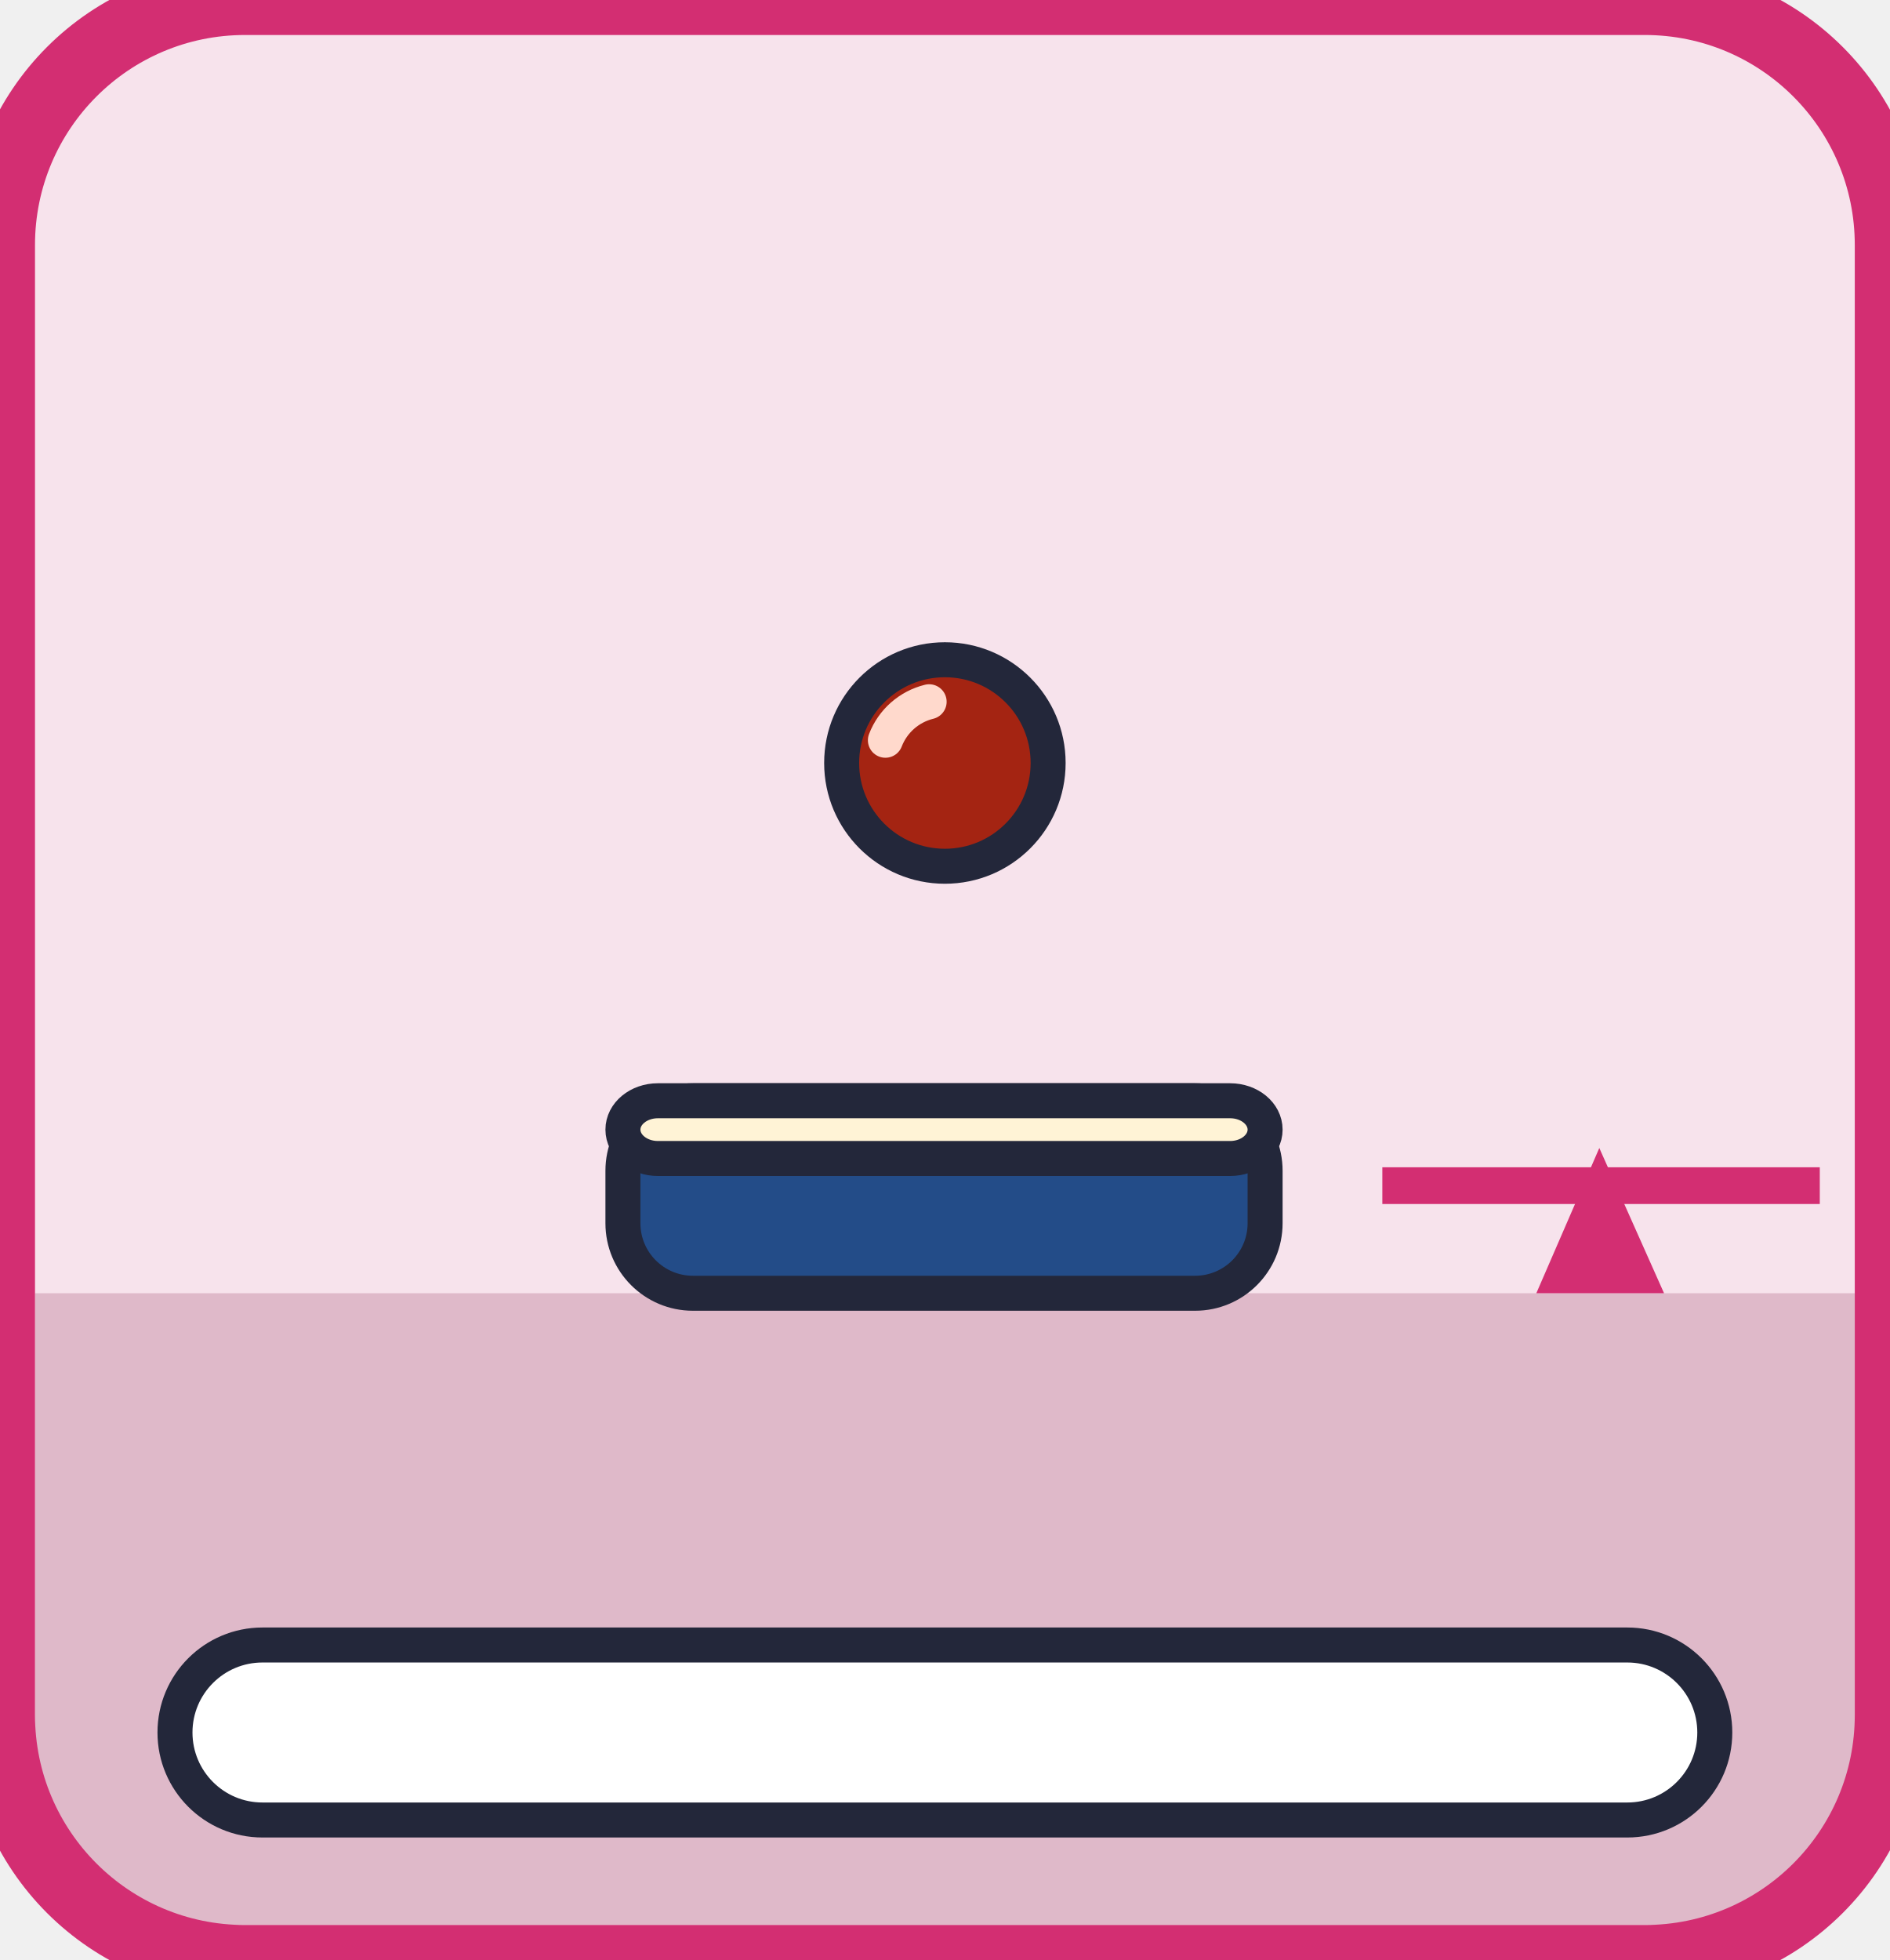
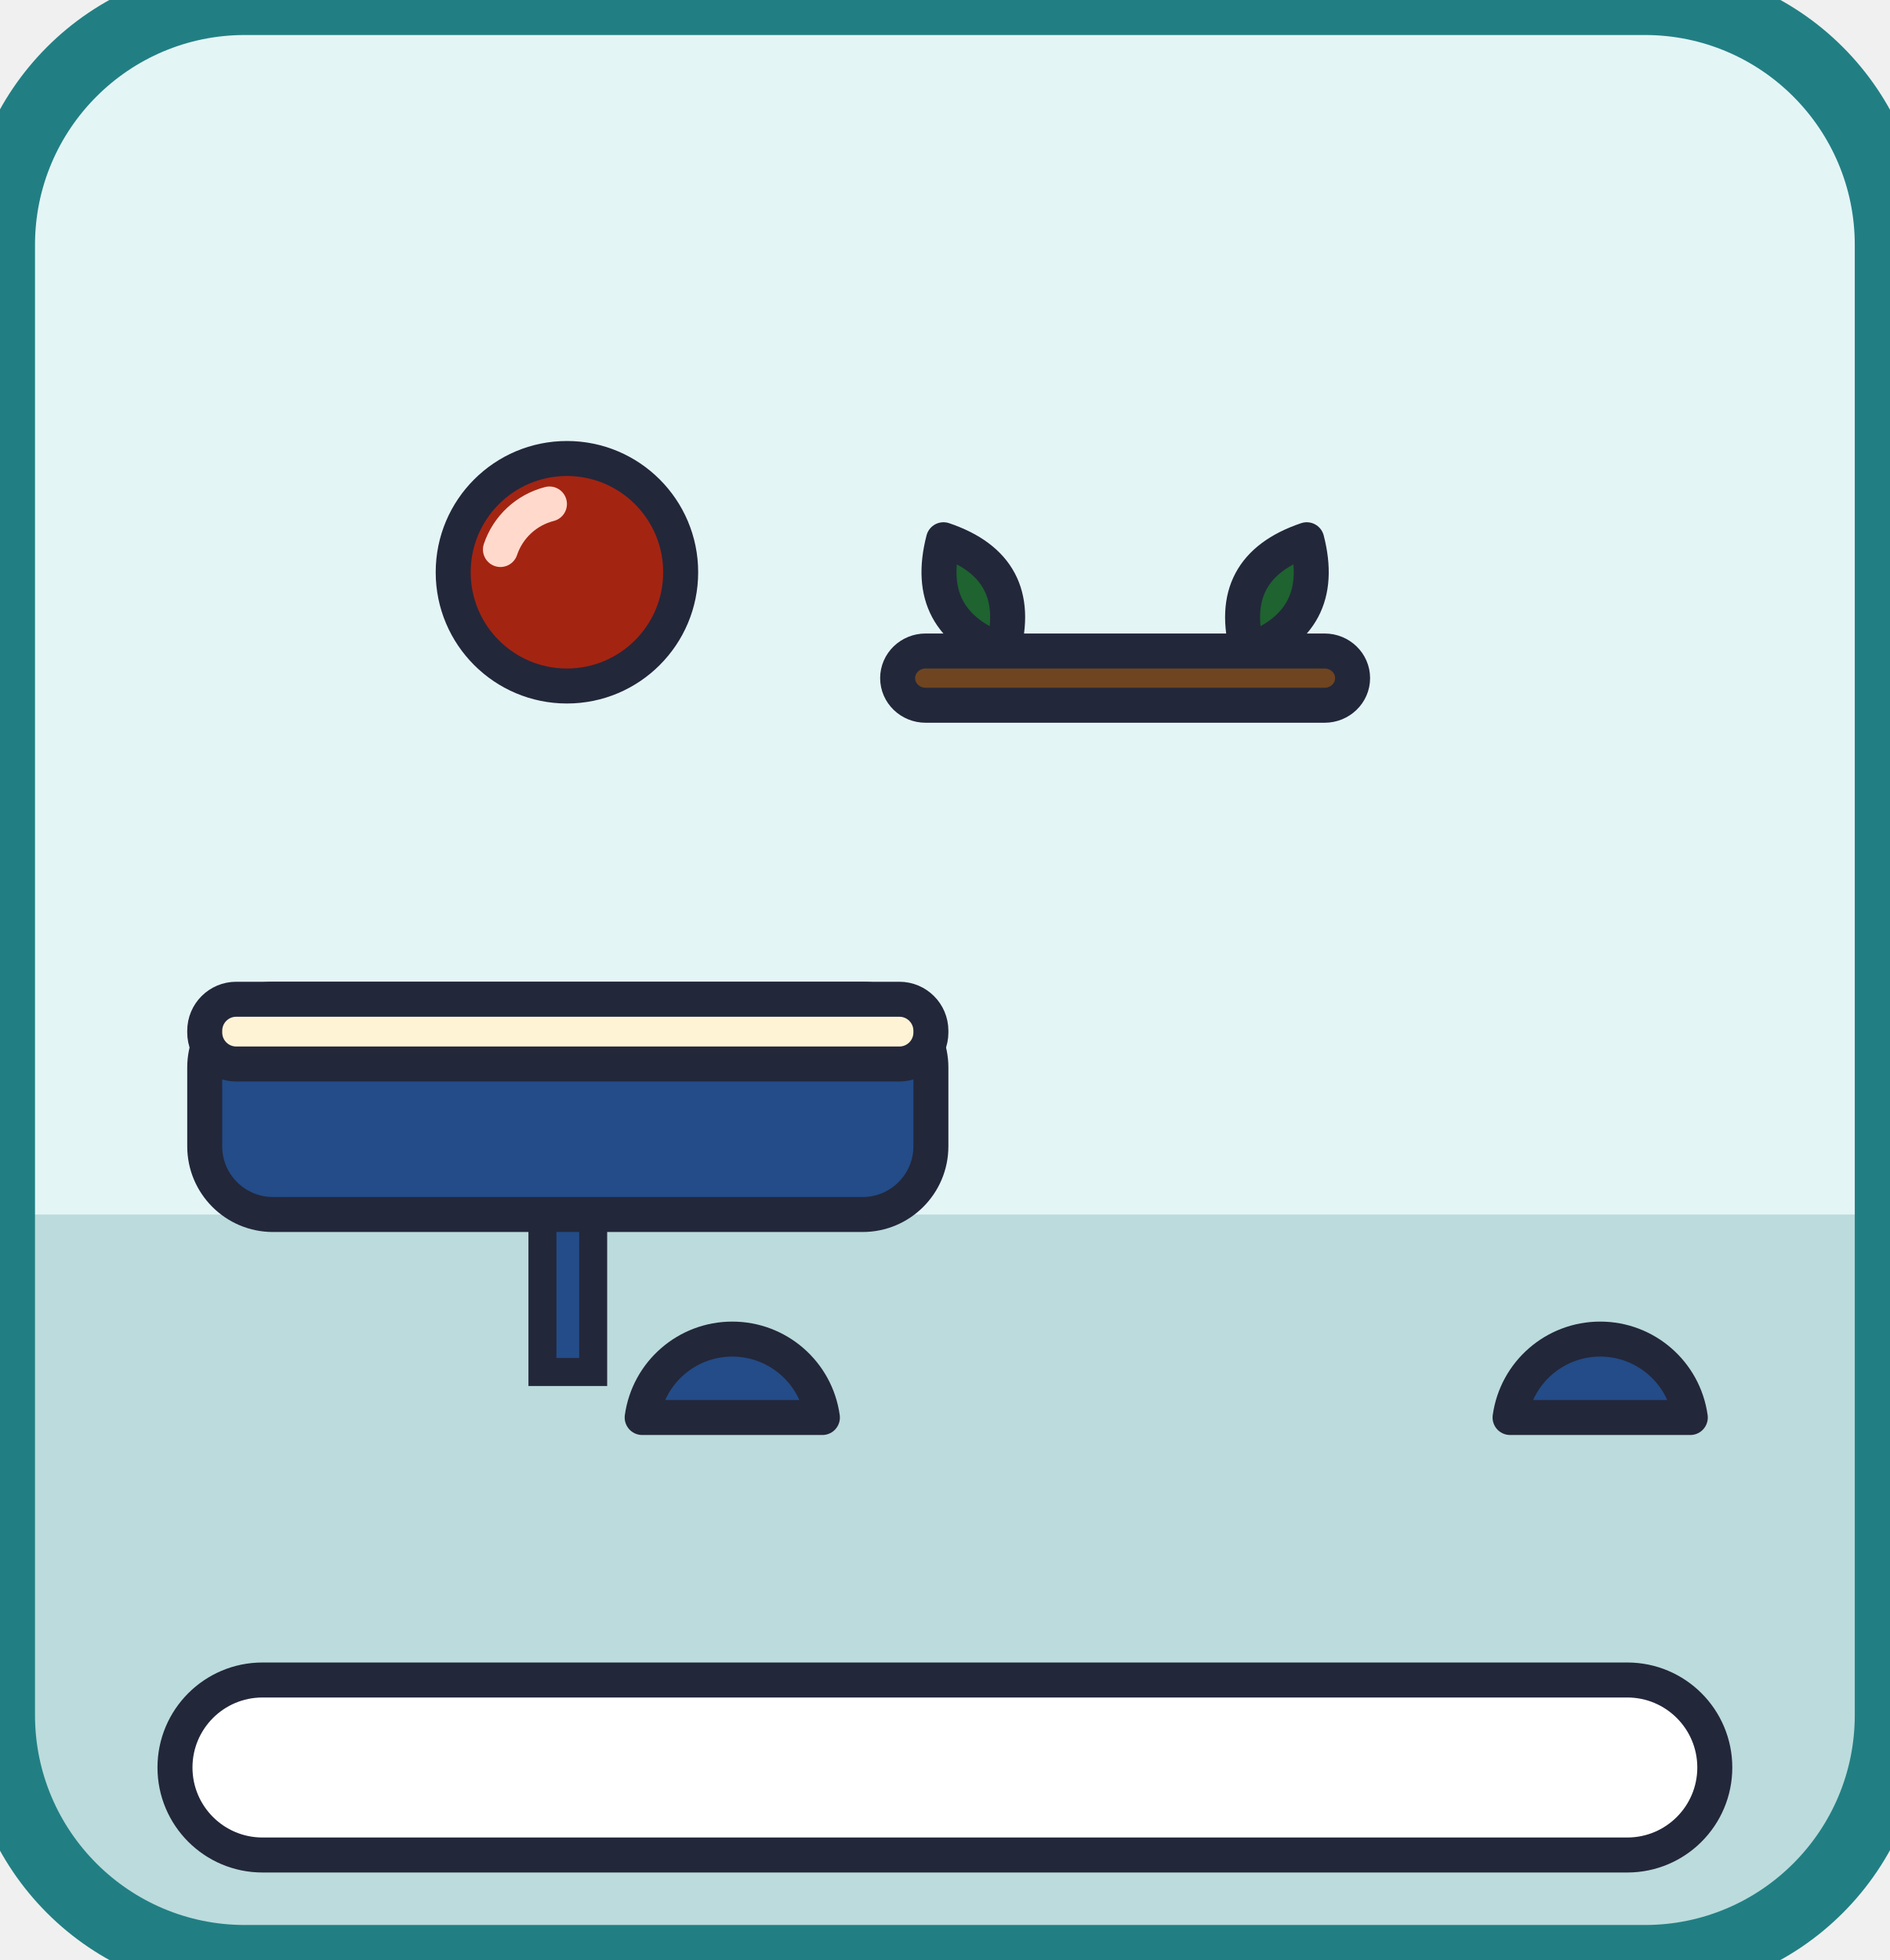
<svg xmlns="http://www.w3.org/2000/svg" viewBox="0 0 108 112">
  <clipPath id="lc06">
    <rect x="0" y="0" width="108" height="112" rx="14" />
  </clipPath>
-   <rect x="0" y="0" width="108" height="112" rx="14" fill="#F7E3EC" />
+   <rect x="0" y="0" width="108" height="112" rx="14" fill="#E4F5F6" />
  <g clip-path="url(#lc06)">
-     <rect x="2" y="73.9" width="104" height="36.1" fill="#DFB9C9" />
-     <rect x="79" y="66.7" width="25" height="2.1" fill="#D32E72" />
-     <polygon points="87.8,73.9 95.1,73.9 91.4,65.6" fill="#D32E72" />
-     <ellipse cx="54" cy="43.6" rx="5.9" ry="5.9" fill="#A42412" stroke="#23273A" stroke-width="2" />
-     <path d="M50.6 42.3 A3.6 3.6 0 0 1 53.1 40.1" fill="none" stroke="#FFD9CC" stroke-width="2" stroke-linecap="round" />
-     <rect x="35.6" y="62.9" width="36.7" height="11" rx="4" fill="#234C88" stroke="#23273A" stroke-width="2" />
-     <rect x="35.6" y="62.9" width="36.7" height="3.3" rx="2" fill="#FFF3D6" stroke="#23273A" stroke-width="2" />
+     <rect x="0" y="69.4" width="108" height="42.6" fill="#BCDBDC" />
+     <path d="M36.7 81 A5.2 5.2 0 0 1 47 81 Z" fill="#234C88" stroke="#23273A" stroke-width="2" stroke-linejoin="round" />
+     <path d="M86.3 81 A5.2 5.2 0 0 1 96.6 81 Z" fill="#234C88" stroke="#23273A" stroke-width="2" stroke-linejoin="round" />
+     <rect x="31" y="67.4" width="2.9" height="11" fill="#234C88" stroke="#23273A" stroke-width="1.6" />
+     <rect x="11.7" y="57.1" width="41.5" height="12.3" rx="3.9" fill="#234C88" stroke="#23273A" stroke-width="2" />
+     <rect x="11.7" y="57.1" width="41.5" height="3.7" rx="1.8" fill="#FFF3D6" stroke="#23273A" stroke-width="2" />
+     <ellipse cx="32.4" cy="32.7" rx="6.5" ry="6.5" fill="#A42412" stroke="#23273A" stroke-width="2" />
+     <path d="M28.6 31.4 A4 4 0 0 1 31.4 28.8" fill="none" stroke="#FFD9CC" stroke-width="2" stroke-linecap="round" />
+     <path transform="rotate(-28 57.3 37.2)" d="M57.3 37.2 Q60.7 33.6 57.3 30 Q54 33.6 57.3 37.2 Z" fill="#1E6330" stroke="#23273A" stroke-width="2" stroke-linejoin="round" />
+     <path transform="rotate(28 71.3 37.2)" d="M71.3 37.2 Q74.6 33.6 71.3 30 Q67.9 33.6 71.3 37.2 Z" fill="#1E6330" stroke="#23273A" stroke-width="2" stroke-linejoin="round" />
+     <rect x="51.3" y="37.2" width="26" height="3.1" rx="1.6" fill="#6E4520" stroke="#23273A" stroke-width="2" />
  </g>
-   <rect x="0" y="0" width="108" height="112" rx="14" fill="none" stroke="#D32E72" stroke-width="4" />
-   <rect x="10" y="94" width="88" height="10" rx="5" fill="#FFFFFF" stroke="#23273A" stroke-width="2" />
+   <rect x="0" y="0" width="108" height="112" rx="14" fill="none" stroke="#217F83" stroke-width="4" />
+   <rect x="10" y="96" width="88" height="10" rx="5" fill="#FFFFFF" stroke="#23273A" stroke-width="2" />
  <g fill="none" stroke="#23273A" stroke-width="1.8" stroke-dasharray="3 3">
    <path d="M21 129.6 h18 a3.6 3.6 0 0 0 -2.2 -6.1 a4.7 4.7 0 0 0 -9 -1.7 a3.3 3.3 0 0 0 -3.2 7.8 z" />
  </g>
  <g fill="none" stroke="#23273A" stroke-width="1.8" stroke-dasharray="3 3">
    <path d="M45 129.6 h18 a3.6 3.6 0 0 0 -2.2 -6.1 a4.7 4.7 0 0 0 -9 -1.7 a3.3 3.3 0 0 0 -3.2 7.8 z" />
  </g>
  <g fill="none" stroke="#23273A" stroke-width="1.8" stroke-dasharray="3 3">
    <path d="M69 129.6 h18 a3.6 3.6 0 0 0 -2.2 -6.1 a4.7 4.7 0 0 0 -9 -1.7 a3.3 3.3 0 0 0 -3.2 7.8 z" />
  </g>
</svg>
